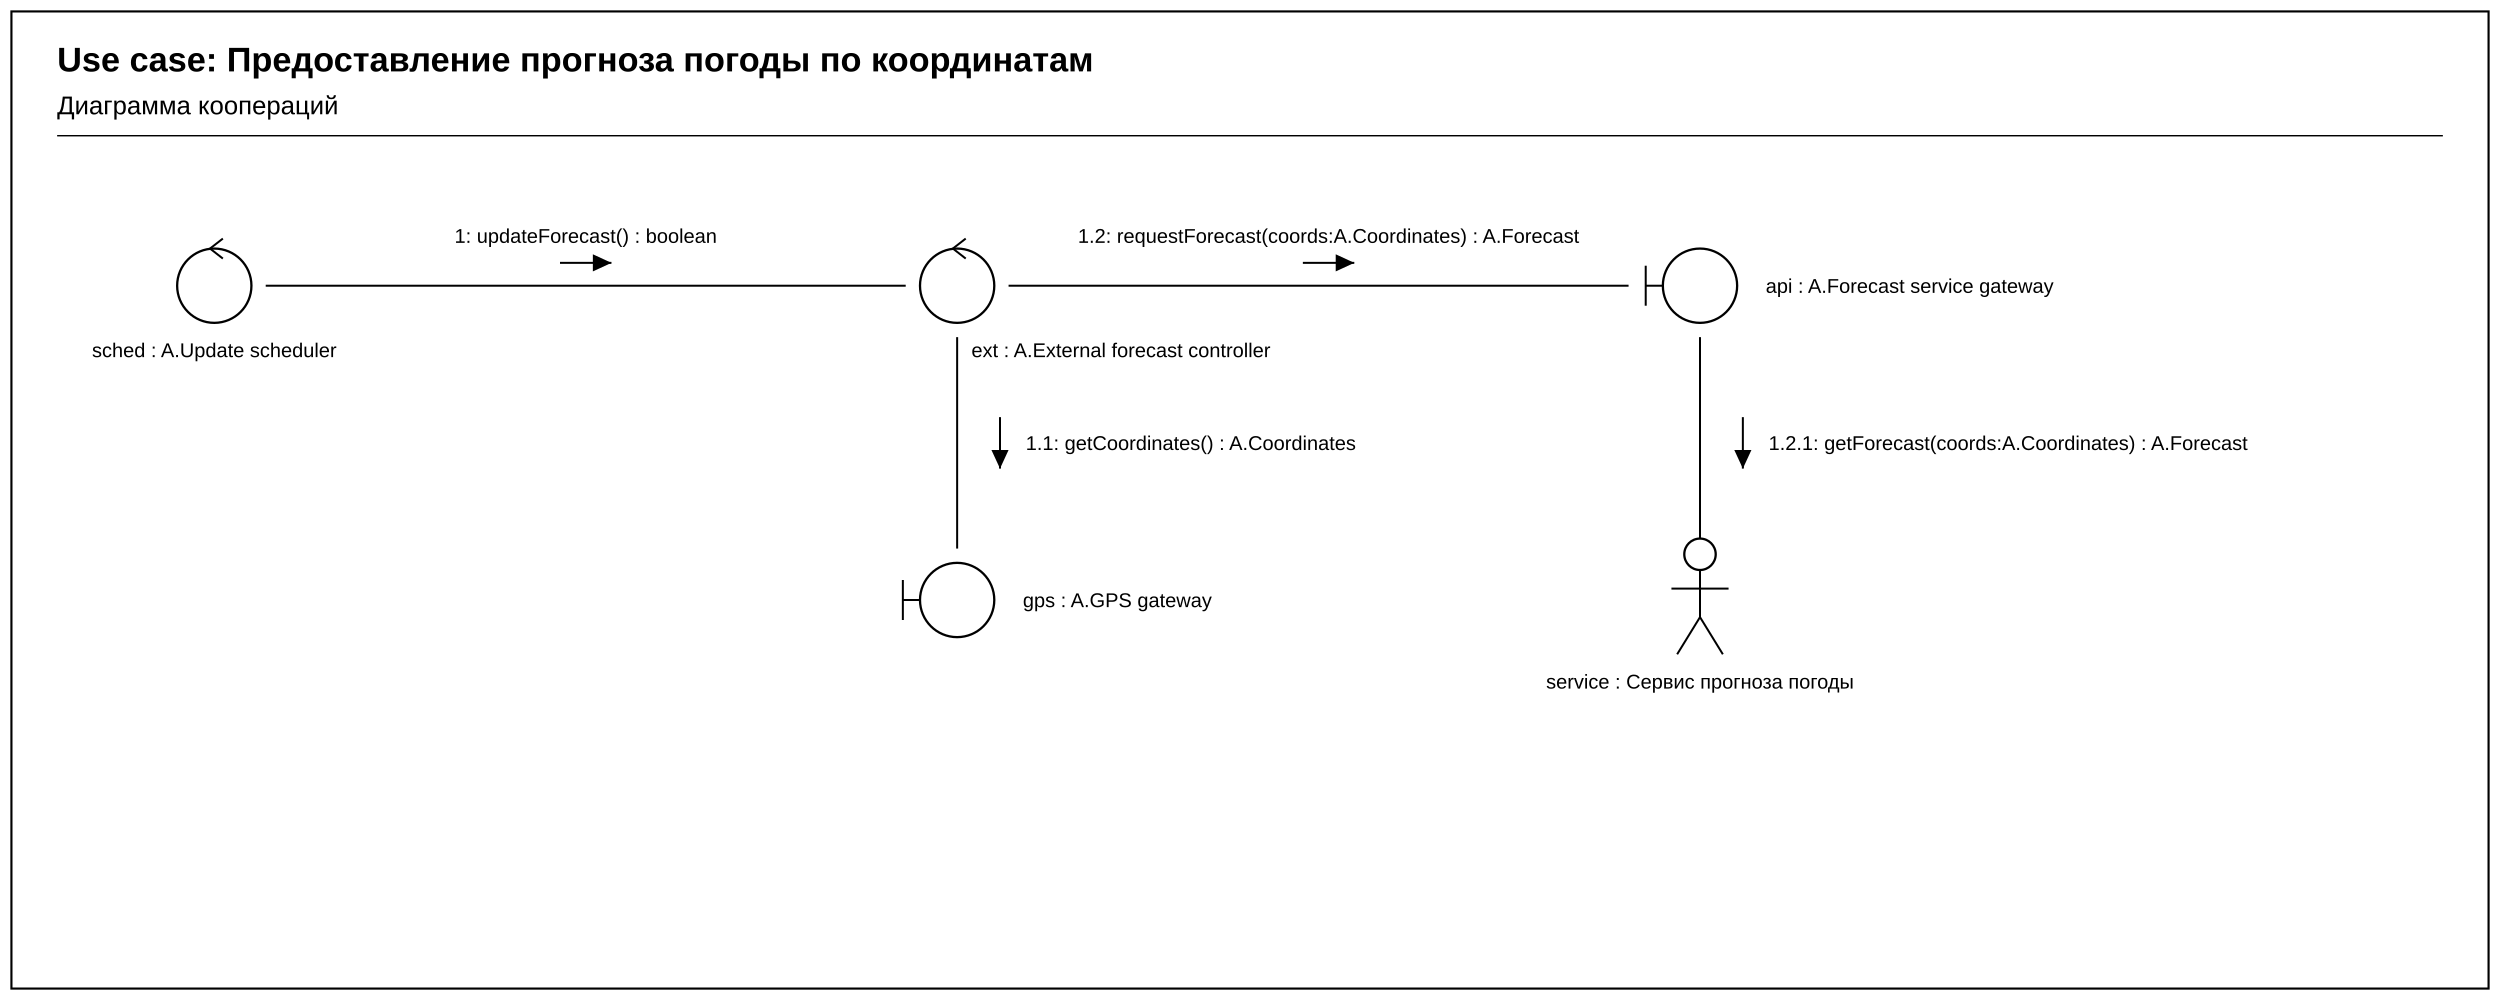
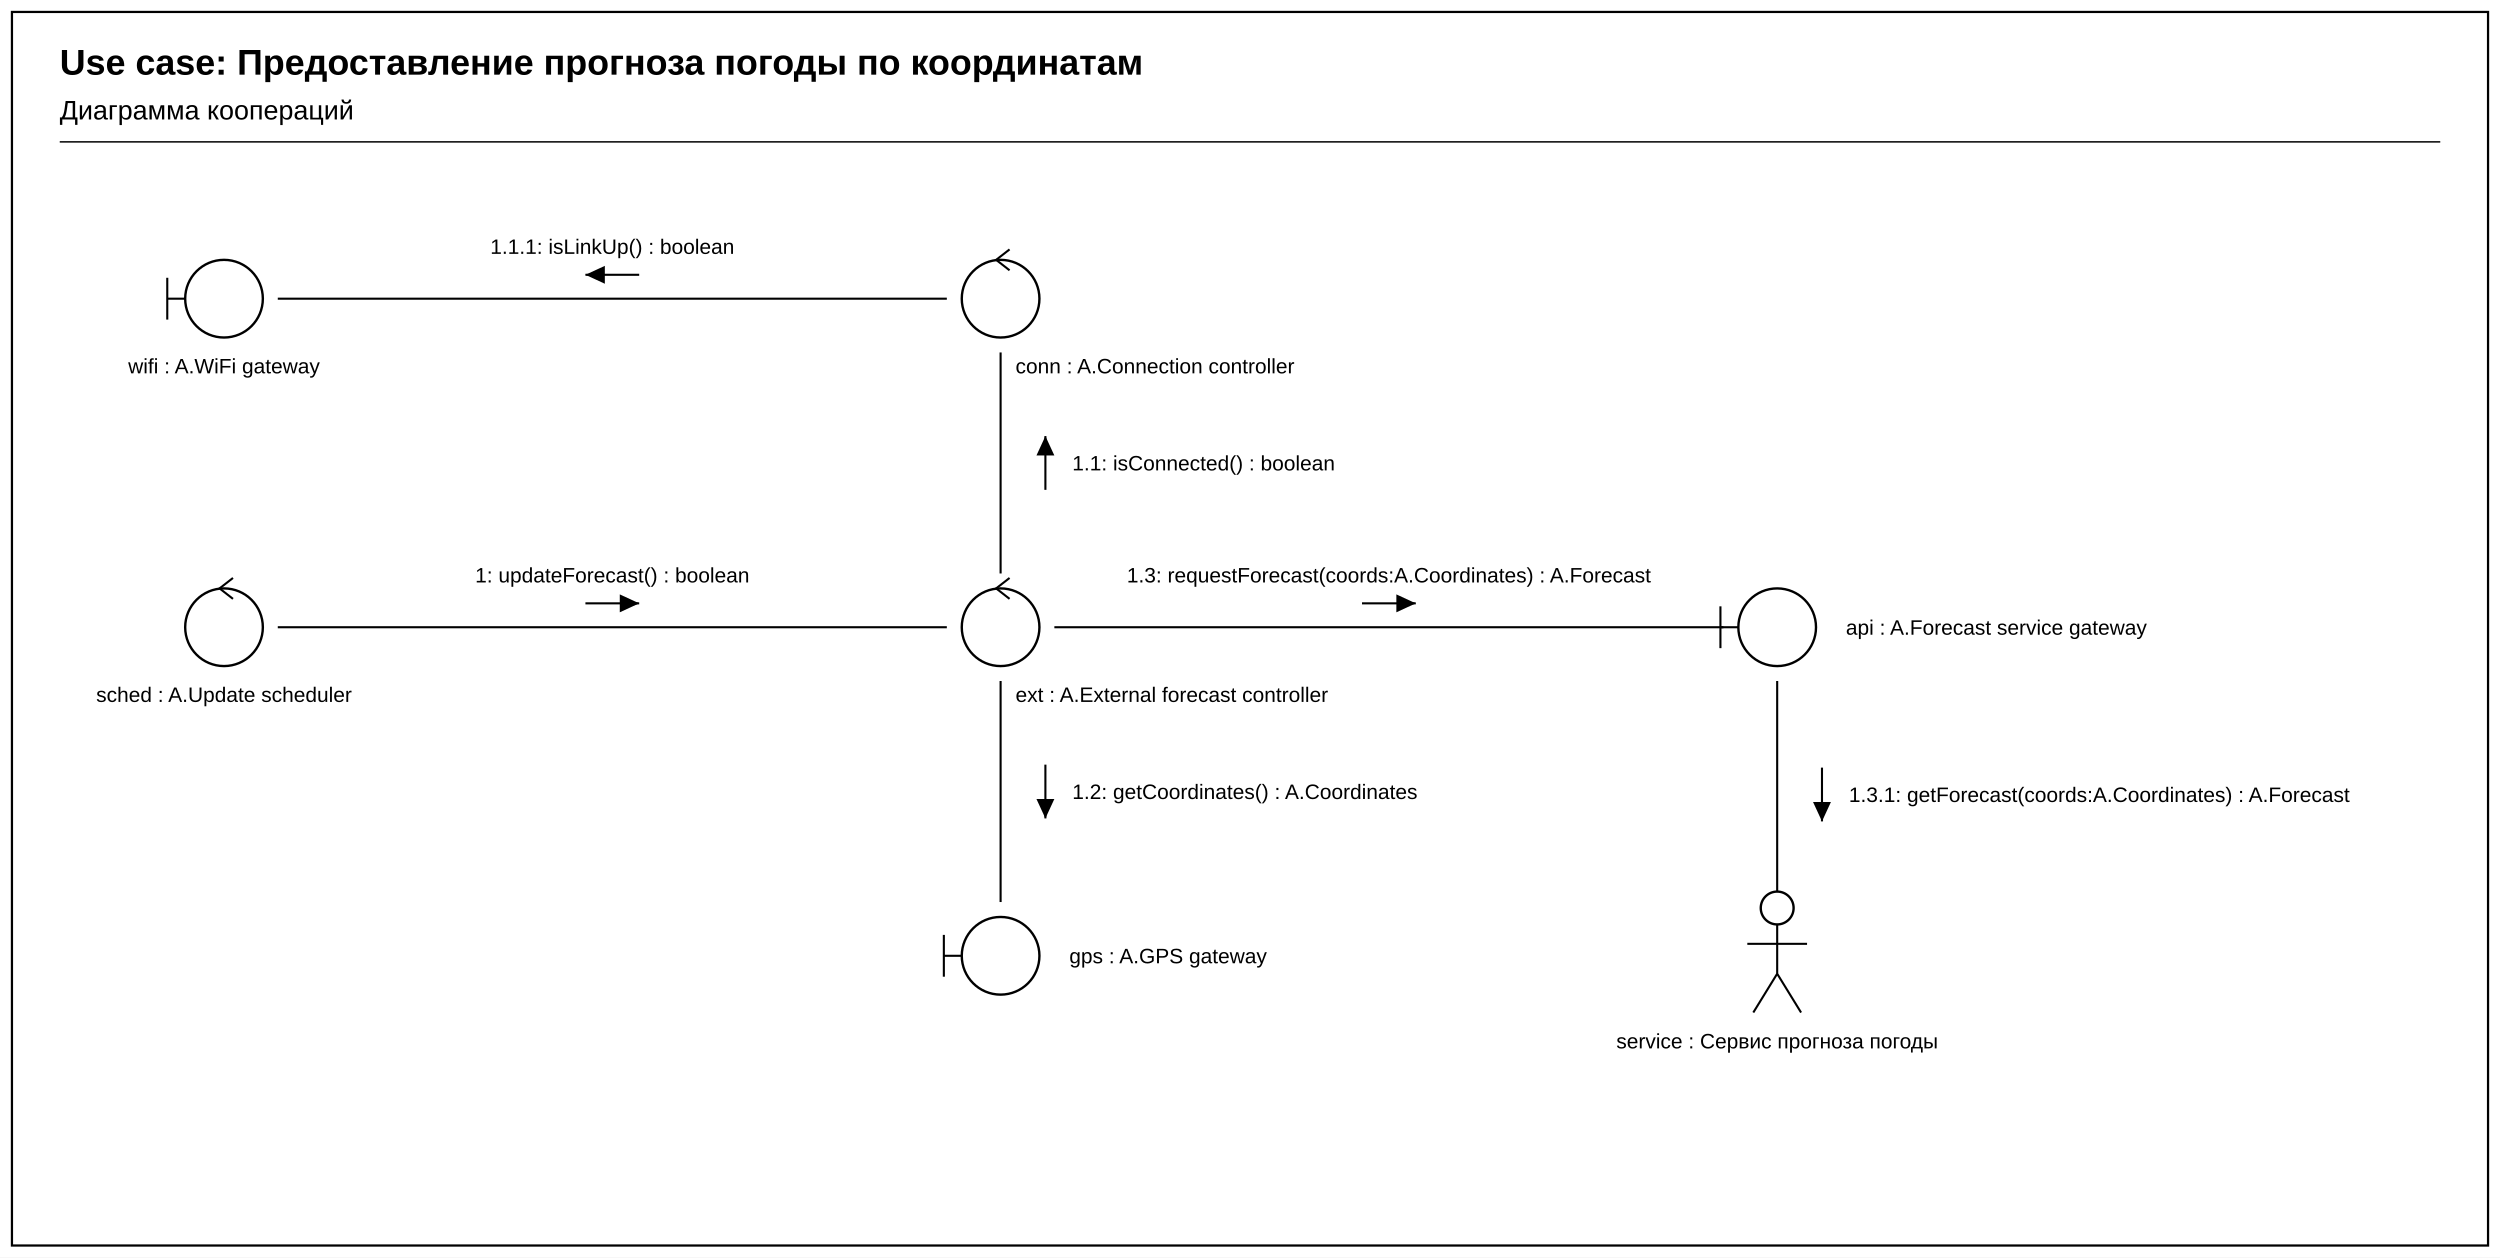
- <svg xmlns="http://www.w3.org/2000/svg" viewBox="0 0 1750 700" width="1750" height="700">
+ <svg xmlns="http://www.w3.org/2000/svg" viewBox="0 0 1674 842" width="1674" height="842">
  <style>.t{font-family:Arial,Helvetica,sans-serif;fill:#000;paint-order:stroke;stroke:#fff;stroke-width:5px;stroke-linejoin:round}.h{font-family:Arial,Helvetica,sans-serif;fill:#000}.s{fill:#fff;stroke:#000;stroke-width:1.6}.l{stroke:#000;stroke-width:1.4;fill:none}.d{stroke:#000;stroke-width:1.4;fill:none;stroke-dasharray:7 5}</style>
  <defs>
    <marker id="o" markerWidth="12" markerHeight="12" refX="11" refY="6" orient="auto" markerUnits="userSpaceOnUse">
      <path d="M1,1 L11,6 L1,11" fill="none" stroke="#000" stroke-width="1.5" />
    </marker>
    <marker id="f" markerWidth="14" markerHeight="12" refX="13" refY="6" orient="auto" markerUnits="userSpaceOnUse">
      <path d="M0,0 L13,6 L0,12 z" fill="#000" />
    </marker>
  </defs>
-   <rect width="1750" height="700" fill="#fff" />
-   <rect x="8" y="8" width="1734" height="684" fill="none" stroke="#000" stroke-width="1.5" />
+   <rect width="1674" height="842" fill="#fff" />
+   <rect x="8" y="8" width="1658" height="826" fill="none" stroke="#000" stroke-width="1.5" />
  <text x="40" y="50" text-anchor="start" font-size="24" font-weight="bold" class="h">Use case: Предоставление прогноза погоды по координатам</text>
  <text x="40" y="80" text-anchor="start" font-size="18" class="h">Диаграмма коопераций</text>
-   <line x1="40" y1="95" x2="1710" y2="95" stroke="#000" />
-   <line class="l" x1="634" y1="200" x2="186" y2="200" />
+   <line x1="40" y1="95" x2="1634" y2="95" stroke="#000" />
+   <line class="l" x1="186" y1="200" x2="634" y2="200" />
+   <path class="l" d="M428,184H392" marker-end="url(#f)" />
+   <text x="410" y="170" text-anchor="middle" font-size="14" class="t">1.1.1: isLinkUp() : boolean</text>
  <line class="l" x1="670" y1="236" x2="670" y2="384" />
-   <line class="l" x1="1140" y1="200" x2="706" y2="200" />
-   <line class="l" x1="1190" y1="236" x2="1190" y2="388" />
+   <path class="l" d="M700,328V292" marker-end="url(#f)" />
+   <text x="718" y="315" text-anchor="start" font-size="14" class="t">1.1: isConnected() : boolean</text>
+   <line class="l" x1="186" y1="420" x2="634" y2="420" />
+   <path class="l" d="M392,404H428" marker-end="url(#f)" />
+   <text x="410" y="390" text-anchor="middle" font-size="14" class="t">1: updateForecast() : boolean</text>
+   <line class="l" x1="670" y1="456" x2="670" y2="604" />
+   <path class="l" d="M700,512V548" marker-end="url(#f)" />
+   <text x="718" y="535" text-anchor="start" font-size="14" class="t">1.2: getCoordinates() : A.Coordinates</text>
+   <line class="l" x1="706" y1="420" x2="1154" y2="420" />
+   <path class="l" d="M912,404H948" marker-end="url(#f)" />
+   <text x="930" y="390" text-anchor="middle" font-size="14" class="t">1.3: requestForecast(coords:A.Coordinates) : A.Forecast</text>
+   <line class="l" x1="1190" y1="456" x2="1190" y2="608" />
+   <path class="l" d="M1220,514V550" marker-end="url(#f)" />
+   <text x="1238" y="537" text-anchor="start" font-size="14" class="t">1.3.1: getForecast(coords:A.Coordinates) : A.Forecast</text>
  <circle class="s" cx="150" cy="200" r="26" />
-   <path class="l" d="M156,167L147,174L156,181" />
-   <text x="150" y="250" text-anchor="middle" font-size="14" class="t">sched : A.Update scheduler</text>
+   <path class="l" d="M124,200H112M112,186V214" />
+   <text x="150" y="250" text-anchor="middle" font-size="14" class="t">wifi : A.WiFi gateway</text>
  <circle class="s" cx="670" cy="200" r="26" />
  <path class="l" d="M676,167L667,174L676,181" />
-   <text x="680" y="250" text-anchor="start" font-size="14" class="t">ext : A.External forecast controller</text>
+   <text x="680" y="250" text-anchor="start" font-size="14" class="t">conn : A.Connection controller</text>
+   <circle class="s" cx="150" cy="420" r="26" />
+   <path class="l" d="M156,387L147,394L156,401" />
+   <text x="150" y="470" text-anchor="middle" font-size="14" class="t">sched : A.Update scheduler</text>
  <circle class="s" cx="670" cy="420" r="26" />
-   <path class="l" d="M644,420H632M632,406V434" />
-   <text x="716" y="425" text-anchor="start" font-size="14" class="t">gps : A.GPS gateway</text>
-   <circle class="s" cx="1190" cy="200" r="26" />
-   <path class="l" d="M1164,200H1152M1152,186V214" />
-   <text x="1236" y="205" text-anchor="start" font-size="14" class="t">api : A.Forecast service gateway</text>
-   <circle class="s" cx="1190" cy="388" r="11" />
-   <path class="l" d="M1190,399V432M1170,412H1210M1174,458L1190,432L1206,458" />
-   <text x="1190" y="482" text-anchor="middle" font-size="14" class="t">service : Сервис прогноза погоды</text>
-   <path class="l" d="M392,184H428" marker-end="url(#f)" />
-   <text x="410" y="170" text-anchor="middle" font-size="14" class="t">1: updateForecast() : boolean</text>
-   <path class="l" d="M700,292V328" marker-end="url(#f)" />
-   <text x="718" y="315" text-anchor="start" font-size="14" class="t">1.1: getCoordinates() : A.Coordinates</text>
-   <path class="l" d="M912,184H948" marker-end="url(#f)" />
-   <text x="930" y="170" text-anchor="middle" font-size="14" class="t">1.2: requestForecast(coords:A.Coordinates) : A.Forecast</text>
-   <path class="l" d="M1220,292V328" marker-end="url(#f)" />
-   <text x="1238" y="315" text-anchor="start" font-size="14" class="t">1.2.1: getForecast(coords:A.Coordinates) : A.Forecast</text>
+   <path class="l" d="M676,387L667,394L676,401" />
+   <text x="680" y="470" text-anchor="start" font-size="14" class="t">ext : A.External forecast controller</text>
+   <circle class="s" cx="1190" cy="420" r="26" />
+   <path class="l" d="M1164,420H1152M1152,406V434" />
+   <text x="1236" y="425" text-anchor="start" font-size="14" class="t">api : A.Forecast service gateway</text>
+   <circle class="s" cx="670" cy="640" r="26" />
+   <path class="l" d="M644,640H632M632,626V654" />
+   <text x="716" y="645" text-anchor="start" font-size="14" class="t">gps : A.GPS gateway</text>
+   <circle class="s" cx="1190" cy="608" r="11" />
+   <path class="l" d="M1190,619V652M1170,632H1210M1174,678L1190,652L1206,678" />
+   <text x="1190" y="702" text-anchor="middle" font-size="14" class="t">service : Сервис прогноза погоды</text>
</svg>
